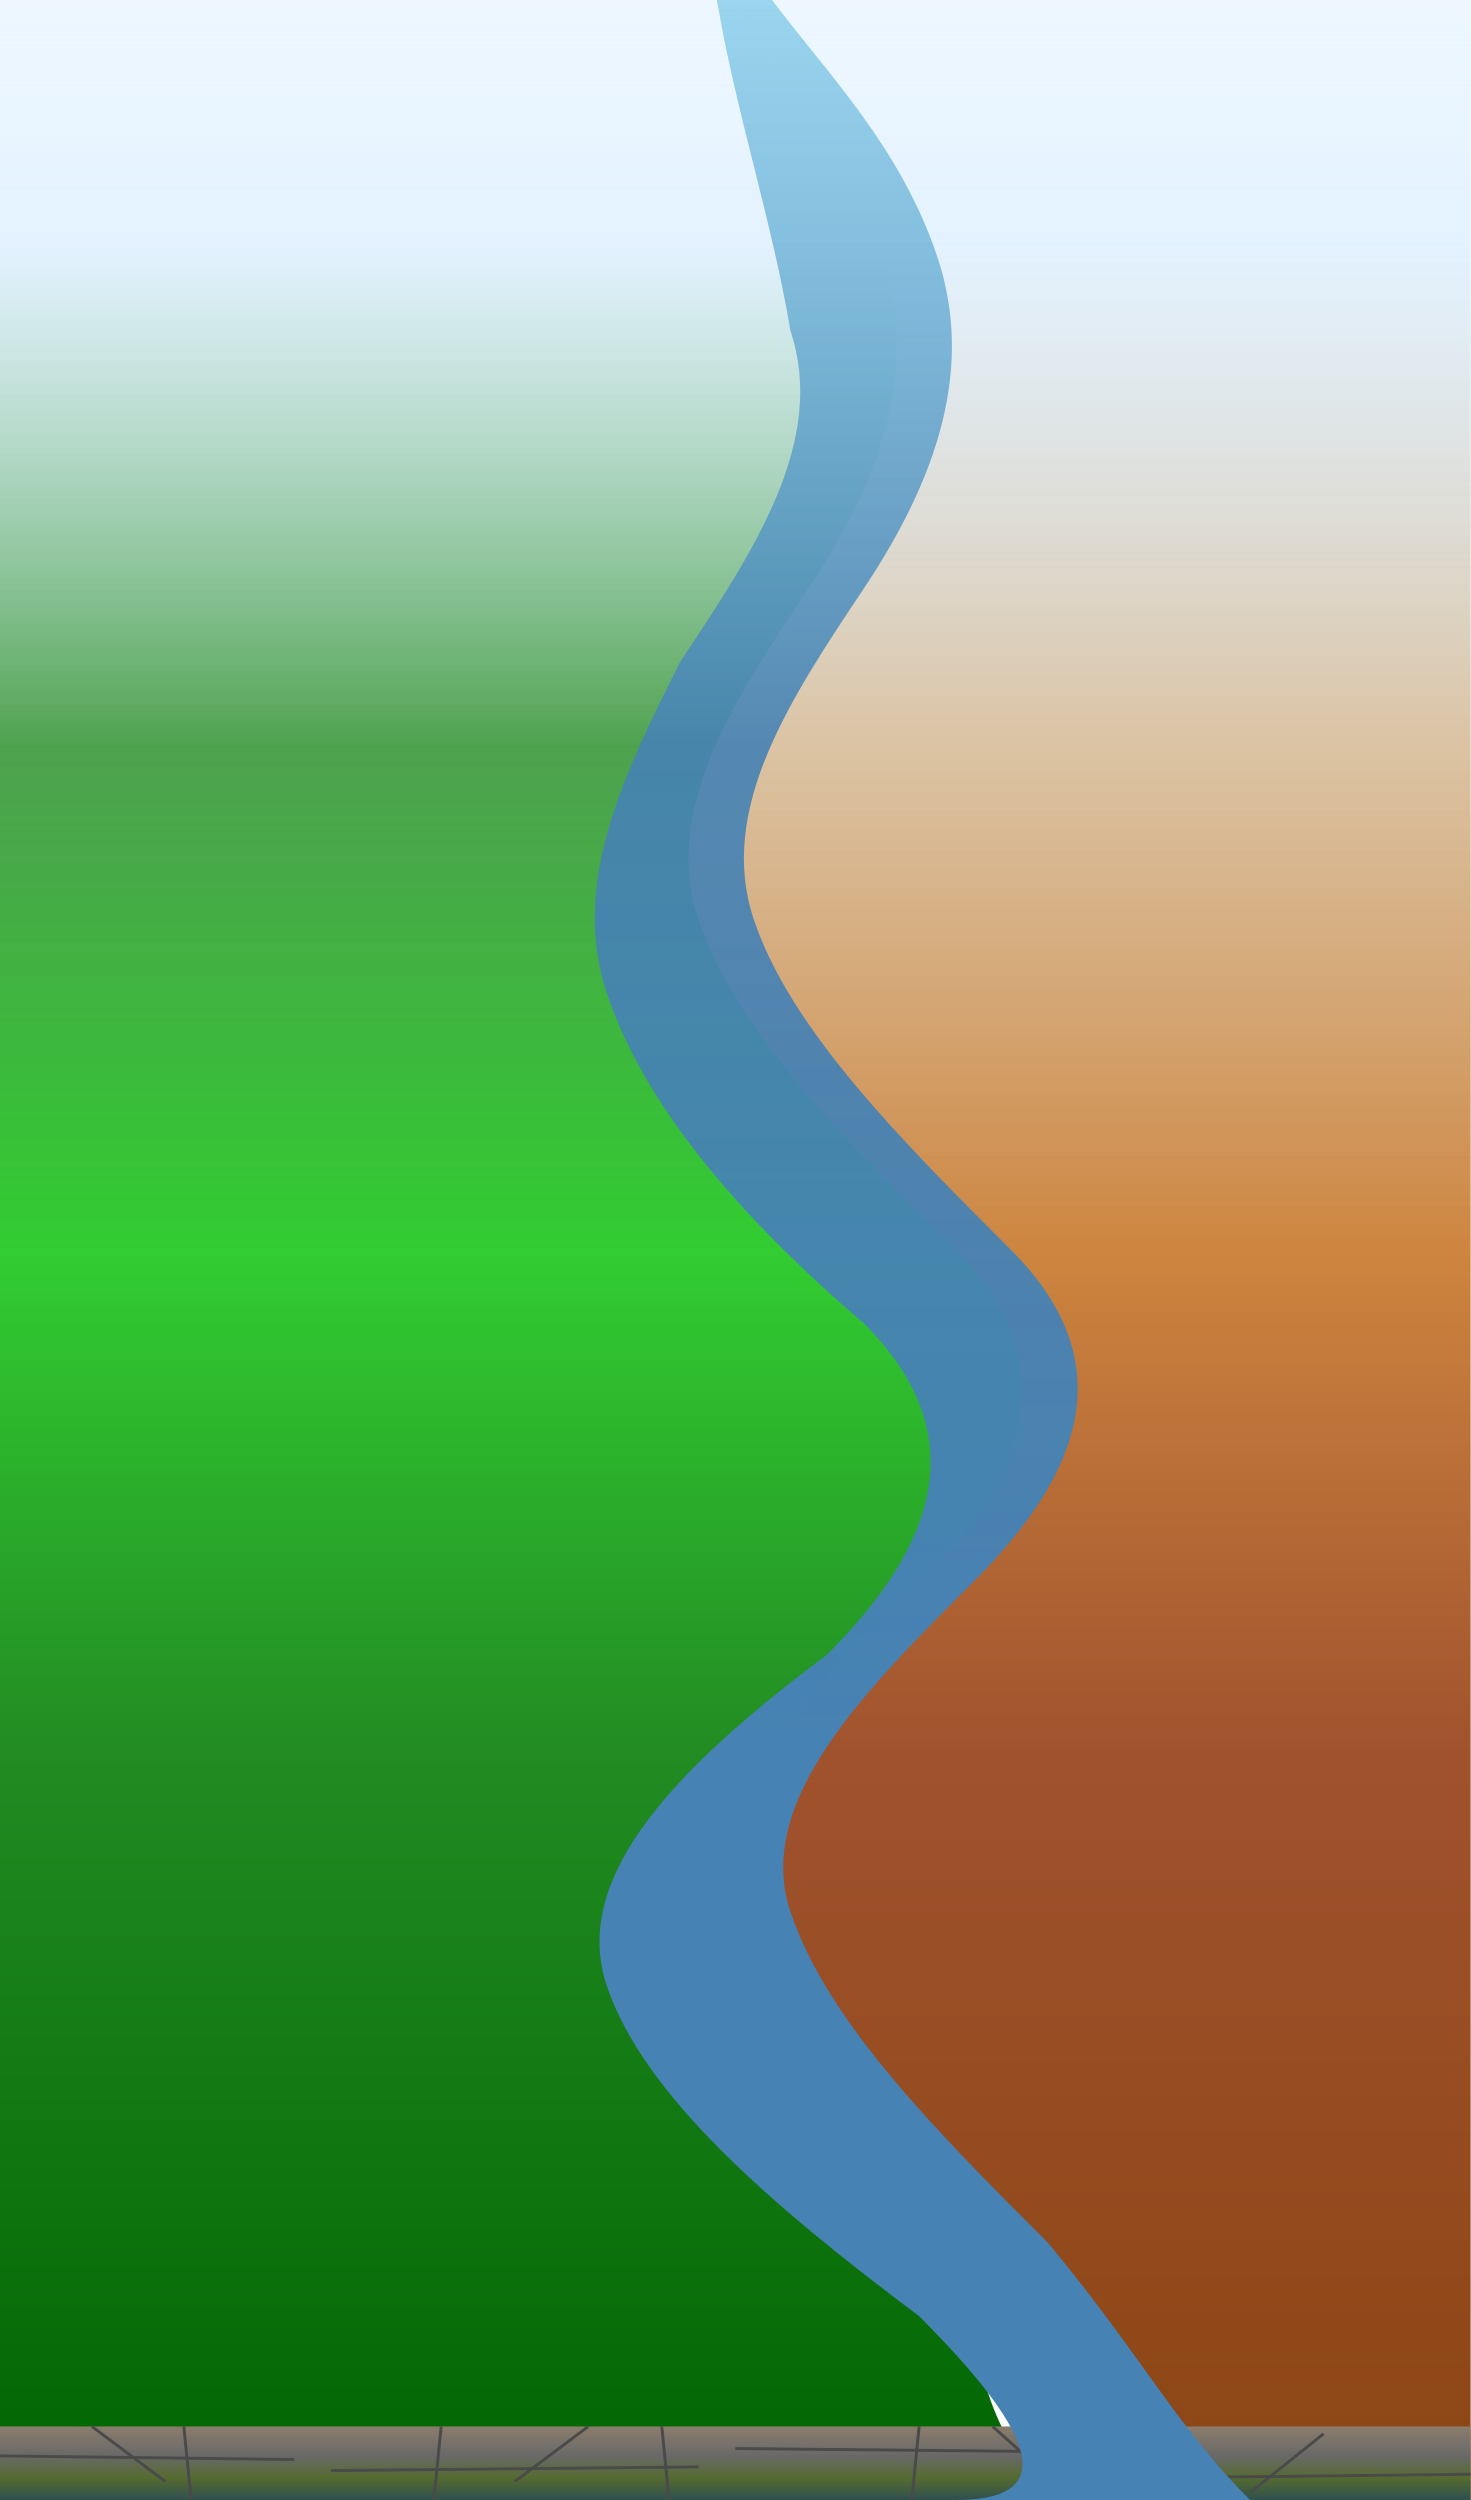
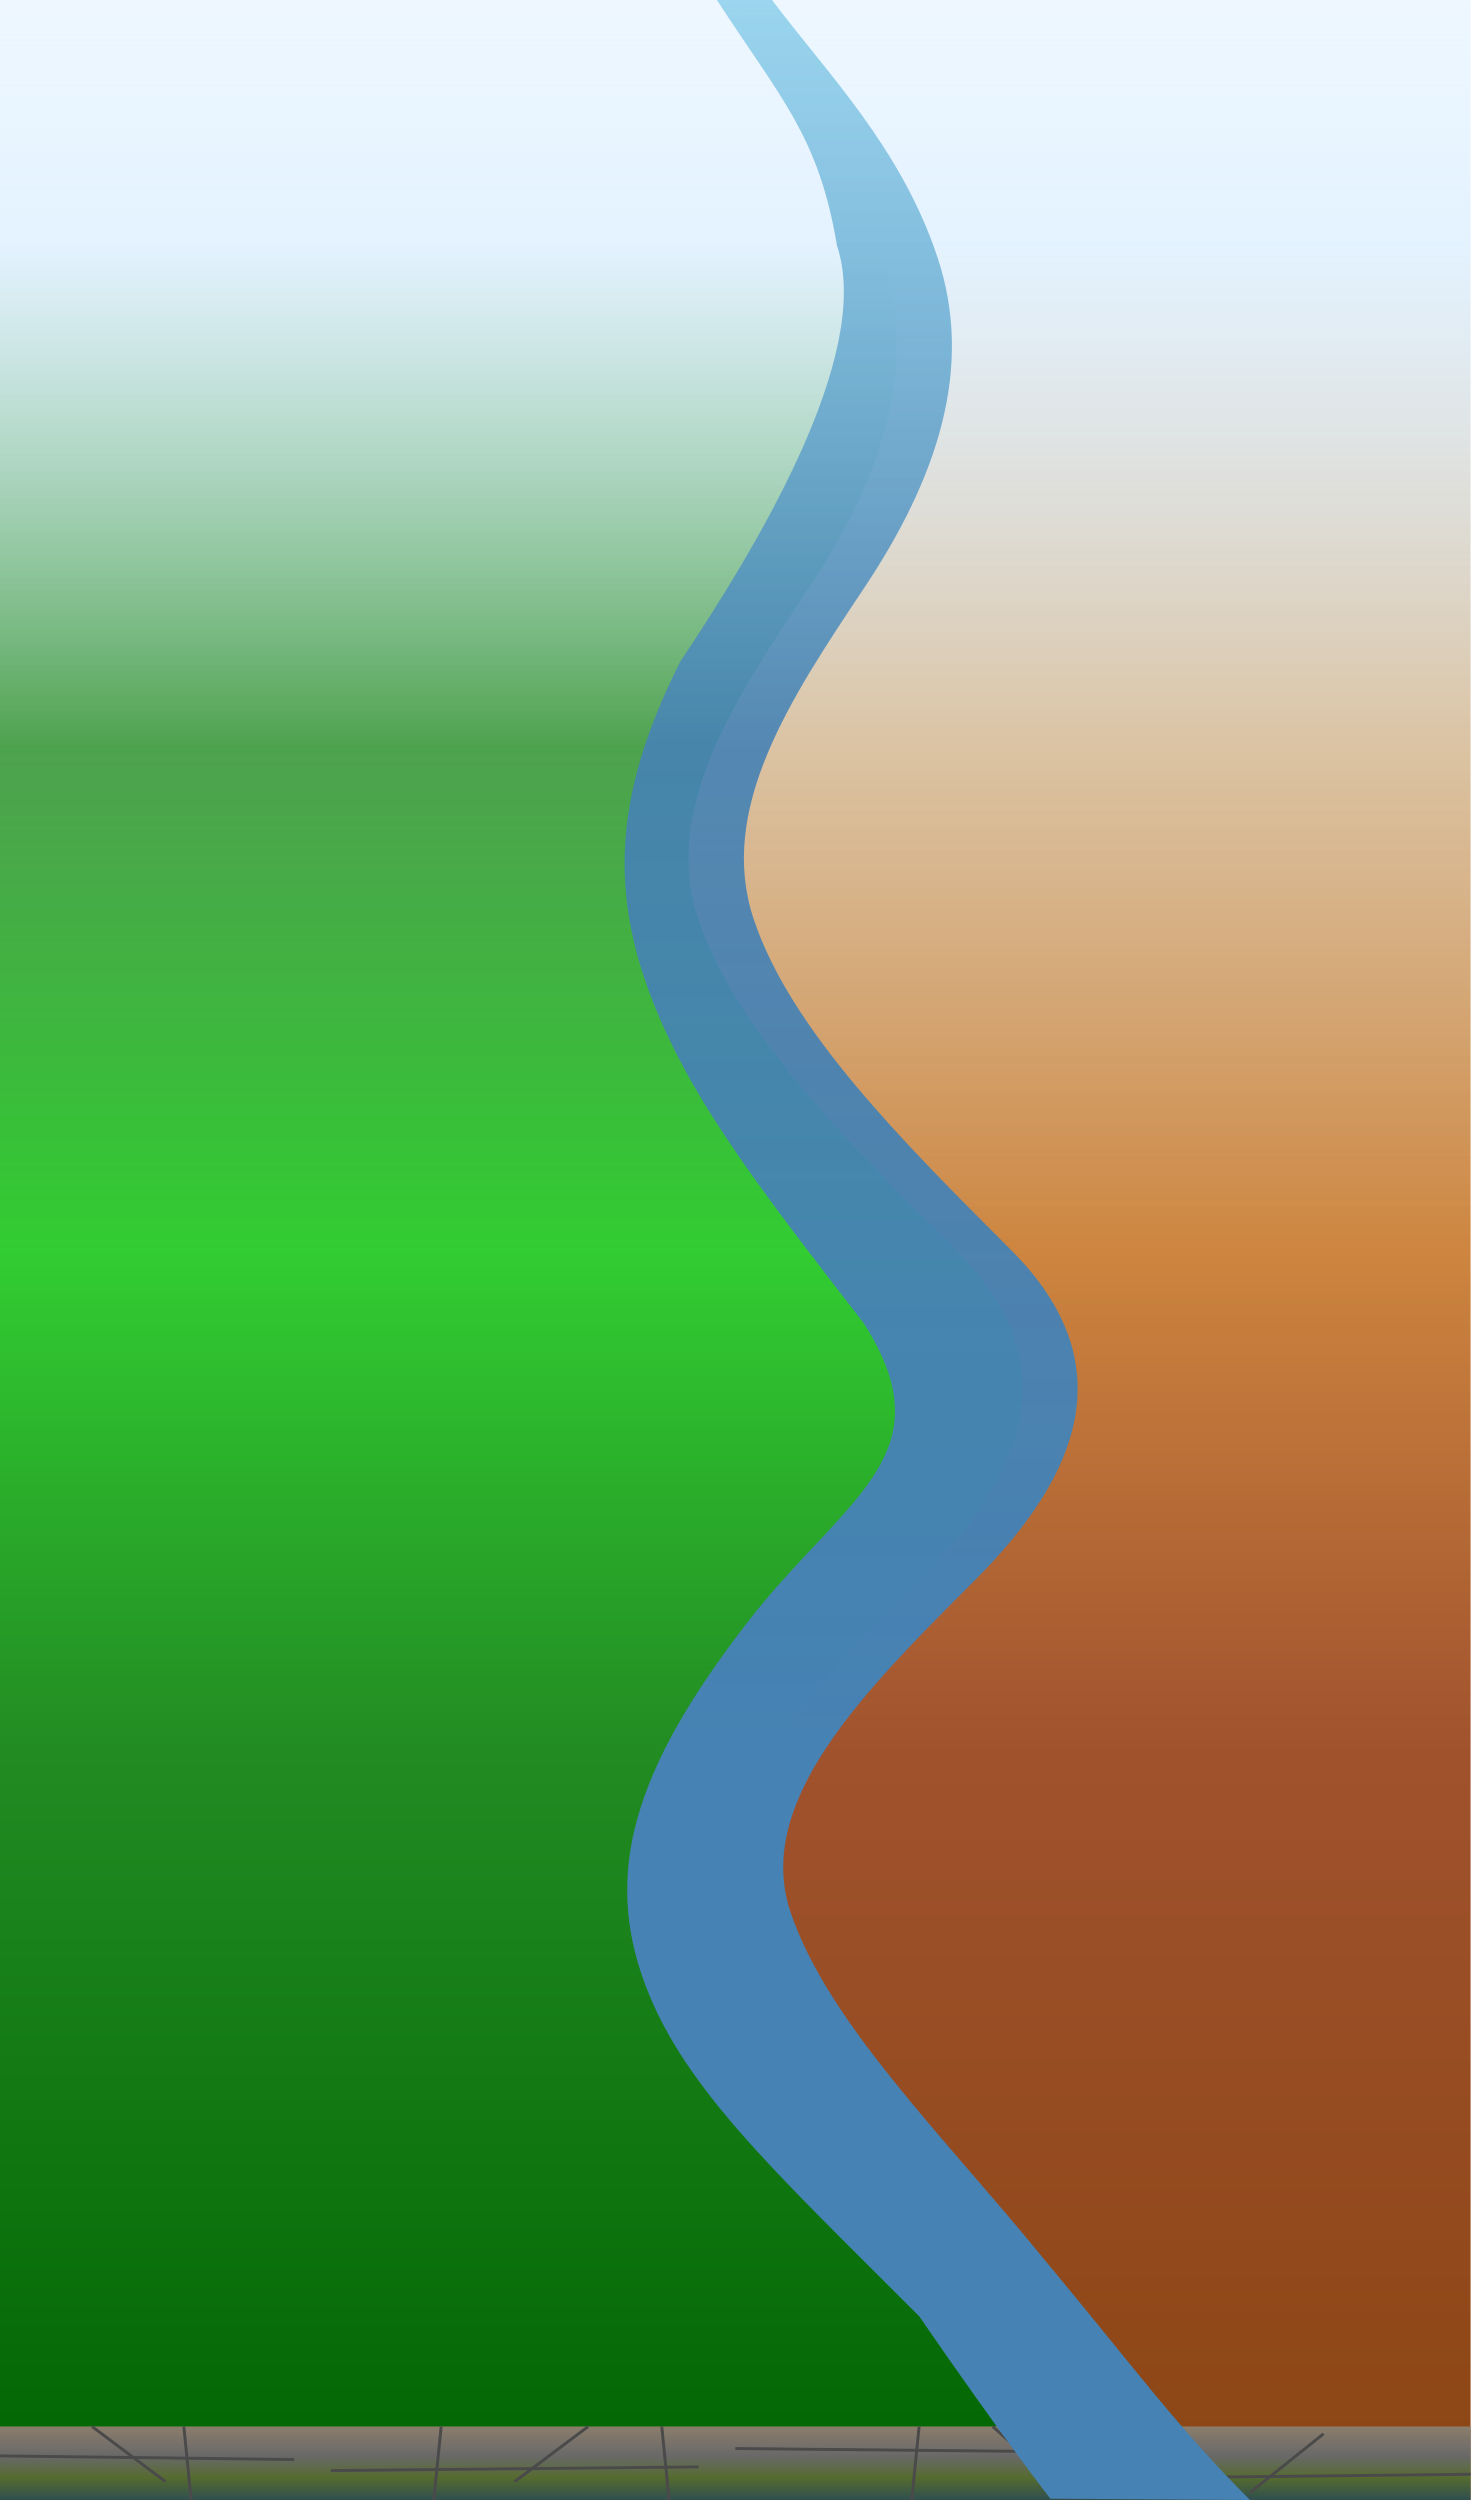
<svg xmlns="http://www.w3.org/2000/svg" class="land-river-svg" viewBox="0 0 400 680" preserveAspectRatio="none">
  <style>
    
-       
+ 
      /* Dark theme styles for when parent has data-theme="dark" */
      .forest-region {
        fill: url(#forestGradient);
      }
-       
+ 
      .desert-region {
        fill: url(#desertGradient);
      }
-       
+ 
      .river-path {
        fill: url(#riverGradient);
      }
-       
+ 
      .cliff-pattern {
        fill: url(#cliffGradient);
      }
    
  </style>
  <defs>
    <linearGradient id="forestGradient" x1="0%" y1="0%" x2="0%" y2="100%">
      <stop offset="0%" style="stop-color:#c8e6ff; stop-opacity:0.3" />
      <stop offset="10%" style="stop-color:#c8e6ff; stop-opacity:0.5" />
      <stop offset="30%" style="stop-color:#228b22; stop-opacity:0.8" />
      <stop offset="50%" style="stop-color:#32cd32; stop-opacity:1" />
      <stop offset="70%" style="stop-color:#228b22; stop-opacity:1" />
      <stop offset="100%" style="stop-color:#006400; stop-opacity:1" />
    </linearGradient>
    <linearGradient id="forestGradientDark" x1="0%" y1="0%" x2="0%" y2="100%">
      <stop offset="0%" style="stop-color:#253040; stop-opacity:0.3" />
      <stop offset="10%" style="stop-color:#253040; stop-opacity:0.5" />
      <stop offset="30%" style="stop-color:#1a4a1a; stop-opacity:0.8" />
      <stop offset="50%" style="stop-color:#0f3a0f; stop-opacity:1" />
      <stop offset="70%" style="stop-color:#1a4a1a; stop-opacity:1" />
      <stop offset="100%" style="stop-color:#0a2a0a; stop-opacity:1" />
    </linearGradient>
    <linearGradient id="desertGradient" x1="0%" y1="0%" x2="0%" y2="100%">
      <stop offset="0%" style="stop-color:#c8e6ff; stop-opacity:0.3" />
      <stop offset="10%" style="stop-color:#c8e6ff; stop-opacity:0.5" />
      <stop offset="30%" style="stop-color:#d2b48c; stop-opacity:0.8" />
      <stop offset="50%" style="stop-color:#cd853f; stop-opacity:1" />
      <stop offset="70%" style="stop-color:#a0522d; stop-opacity:1" />
      <stop offset="100%" style="stop-color:#8b4513; stop-opacity:1" />
    </linearGradient>
    <linearGradient id="desertGradientDark" x1="0%" y1="0%" x2="0%" y2="100%">
      <stop offset="0%" style="stop-color:#253040; stop-opacity:0.3" />
      <stop offset="10%" style="stop-color:#253040; stop-opacity:0.5" />
      <stop offset="30%" style="stop-color:#4a3820; stop-opacity:0.8" />
      <stop offset="50%" style="stop-color:#3a2810; stop-opacity:1" />
      <stop offset="70%" style="stop-color:#2a1800; stop-opacity:1" />
      <stop offset="100%" style="stop-color:#1a0f00; stop-opacity:1" />
    </linearGradient>
    <linearGradient id="riverGradient" x1="0%" y1="0%" x2="0%" y2="100%">
      <stop offset="0%" style="stop-color:#87ceeb; stop-opacity:0.8" />
      <stop offset="30%" style="stop-color:#4682b4; stop-opacity:0.9" />
      <stop offset="70%" style="stop-color:#4682b4; stop-opacity:1" />
      <stop offset="100%" style="stop-color:#4682b4; stop-opacity:1" />
    </linearGradient>
    <linearGradient id="riverGradientDark" x1="0%" y1="0%" x2="0%" y2="100%">
      <stop offset="0%" style="stop-color:#2c5f75; stop-opacity:0.7" />
      <stop offset="30%" style="stop-color:#1a4960; stop-opacity:0.8" />
      <stop offset="70%" style="stop-color:#0f2536; stop-opacity:1" />
      <stop offset="100%" style="stop-color:#0f2536; stop-opacity:1" />
    </linearGradient>
    <linearGradient id="cliffGradient" x1="0%" y1="0%" x2="0%" y2="100%">
      <stop offset="0%" style="stop-color:#8b7d6b; stop-opacity:1" />
      <stop offset="40%" style="stop-color:#696969; stop-opacity:1" />
      <stop offset="70%" style="stop-color:#556b2f; stop-opacity:1" />
      <stop offset="100%" style="stop-color:#2f4f4f; stop-opacity:1" />
    </linearGradient>
    <linearGradient id="cliffGradientDark" x1="0%" y1="0%" x2="0%" y2="100%">
      <stop offset="0%" style="stop-color:#3d3d3d; stop-opacity:1" />
      <stop offset="40%" style="stop-color:#2a2a2a; stop-opacity:1" />
      <stop offset="70%" style="stop-color:#1a1a1a; stop-opacity:1" />
      <stop offset="100%" style="stop-color:#0f0f0f; stop-opacity:1" />
    </linearGradient>
  </defs>
-   <path class="forest-region" fill="url(#forestGradient)" d="M 0,0             L 0,680             L 285,680            C 270,660 260,640 270,610            C 240,580 210,550 200,520            C 190,490 220,460 250,430            C 280,400 290,370 260,340            C 230,310 200,280 190,250            C 180,220 200,190 220,160            C 240,130 250,100 240,70            C 230,40 210,20 200,0            Z" />
-   <path class="desert-region" fill="url(#desertGradient)" d="M 200,0             C 210,20 230,40 240,70            C 250,100 240,130 220,160            C 200,190 180,220 190,250            C 200,280 230,310 260,340            C 290,370 280,400 250,430            C 220,460 190,490 200,520            C 210,550 240,580 270,610            C 300,640 310,660 315,680            L 400,680            L 400,0            Z" />
+   <path class="forest-region" fill="url(#forestGradient)" d="M 0,0            L 0,680            L 285,680            C 270,660 260,640 270,610            C 240,580 210,550 200,520            C 190,490 220,460 250,430            C 280,400 290,370 260,340            C 230,310 200,280 190,250            C 180,220 200,190 220,160            C 240,130 250,100 240,70            C 230,40 210,20 200,0            Z" />
+   <path class="desert-region" fill="url(#desertGradient)" d="M 200,0            C 210,20 230,40 240,70            C 250,100 240,130 220,160            C 200,190 180,220 190,250            C 200,280 230,310 260,340            C 290,370 280,400 250,430            C 220,460 190,490 200,520            C 210,550 240,580 270,610            C 300,640 310,660 315,680            L 400,680            L 400,0            Z" />
  <rect class="cliff-pattern" x="0" y="660" width="400" height="20" fill="#696969" />
  <g class="cliff-cracks" stroke="#4a4a4a" stroke-width="0.8" fill="none">
    <line x1="50" y1="660" x2="52" y2="680" />
    <line x1="120" y1="660" x2="118" y2="680" />
    <line x1="180" y1="660" x2="182" y2="680" />
    <line x1="250" y1="660" x2="248" y2="680" />
    <line x1="320" y1="660" x2="322" y2="680" />
    <line x1="0" y1="668" x2="80" y2="669" />
    <line x1="90" y1="672" x2="190" y2="671" />
    <line x1="200" y1="666" x2="300" y2="667" />
    <line x1="310" y1="674" x2="400" y2="673" />
    <line x1="25" y1="660" x2="45" y2="675" />
    <line x1="140" y1="675" x2="160" y2="660" />
    <line x1="270" y1="660" x2="290" y2="678" />
    <line x1="340" y1="678" x2="360" y2="662" />
  </g>
-   <path class="river-path" fill="url(#riverGradient)" d="M 195,0             C 200,30 210,60 215,90            C 225,120 205,150 185,180            C 170,210 155,240 165,270            C 175,300 200,330 235,360            C 265,390 255,420 225,450            C 185,480 155,510 165,540            C 175,570 210,600 250,630            C 280,660 290,680 260,680            L 340,680            C 320,660 310,640 285,610            C 255,580 225,550 215,520            C 205,490 235,460 265,430            C 295,400 305,370 275,340            C 245,310 215,280 205,250            C 195,220 215,190 235,160            C 255,130 265,100 255,70            C 245,40 225,20 210,0            Z" />
+   <path class="river-path" fill="url(#riverGradient)" d="M 195,0            C 212.304,26.743 222.666,36.839 227.666,66.839            C 237.666,96.839 205,150 185,180            C 170,210 165.133,235.657 175.133,265.657            C 185.133,295.657 205.067,321.315 235,360            C 257.038,394.705 231.839,406.248 205.82,438.057            C 173.781,478.552 164.409,506.743 174.409,536.743            C 184.409,566.743 210,589.867 250,630            C 273.124,663.619 285.695,679.638 285.695,679.638            L 340,680            C 320,660 308.552,643.981 283.552,613.981            C 256.448,580.724 225,550 215,520            C 205,490 235,460 265,430            C 295,400 305,370 275,340            C 245,310 215,280 205,250            C 195,220 215,190 235,160            C 255,130 265,100 255,70            C 245,40 225,20 210,0            Z" />
</svg>
